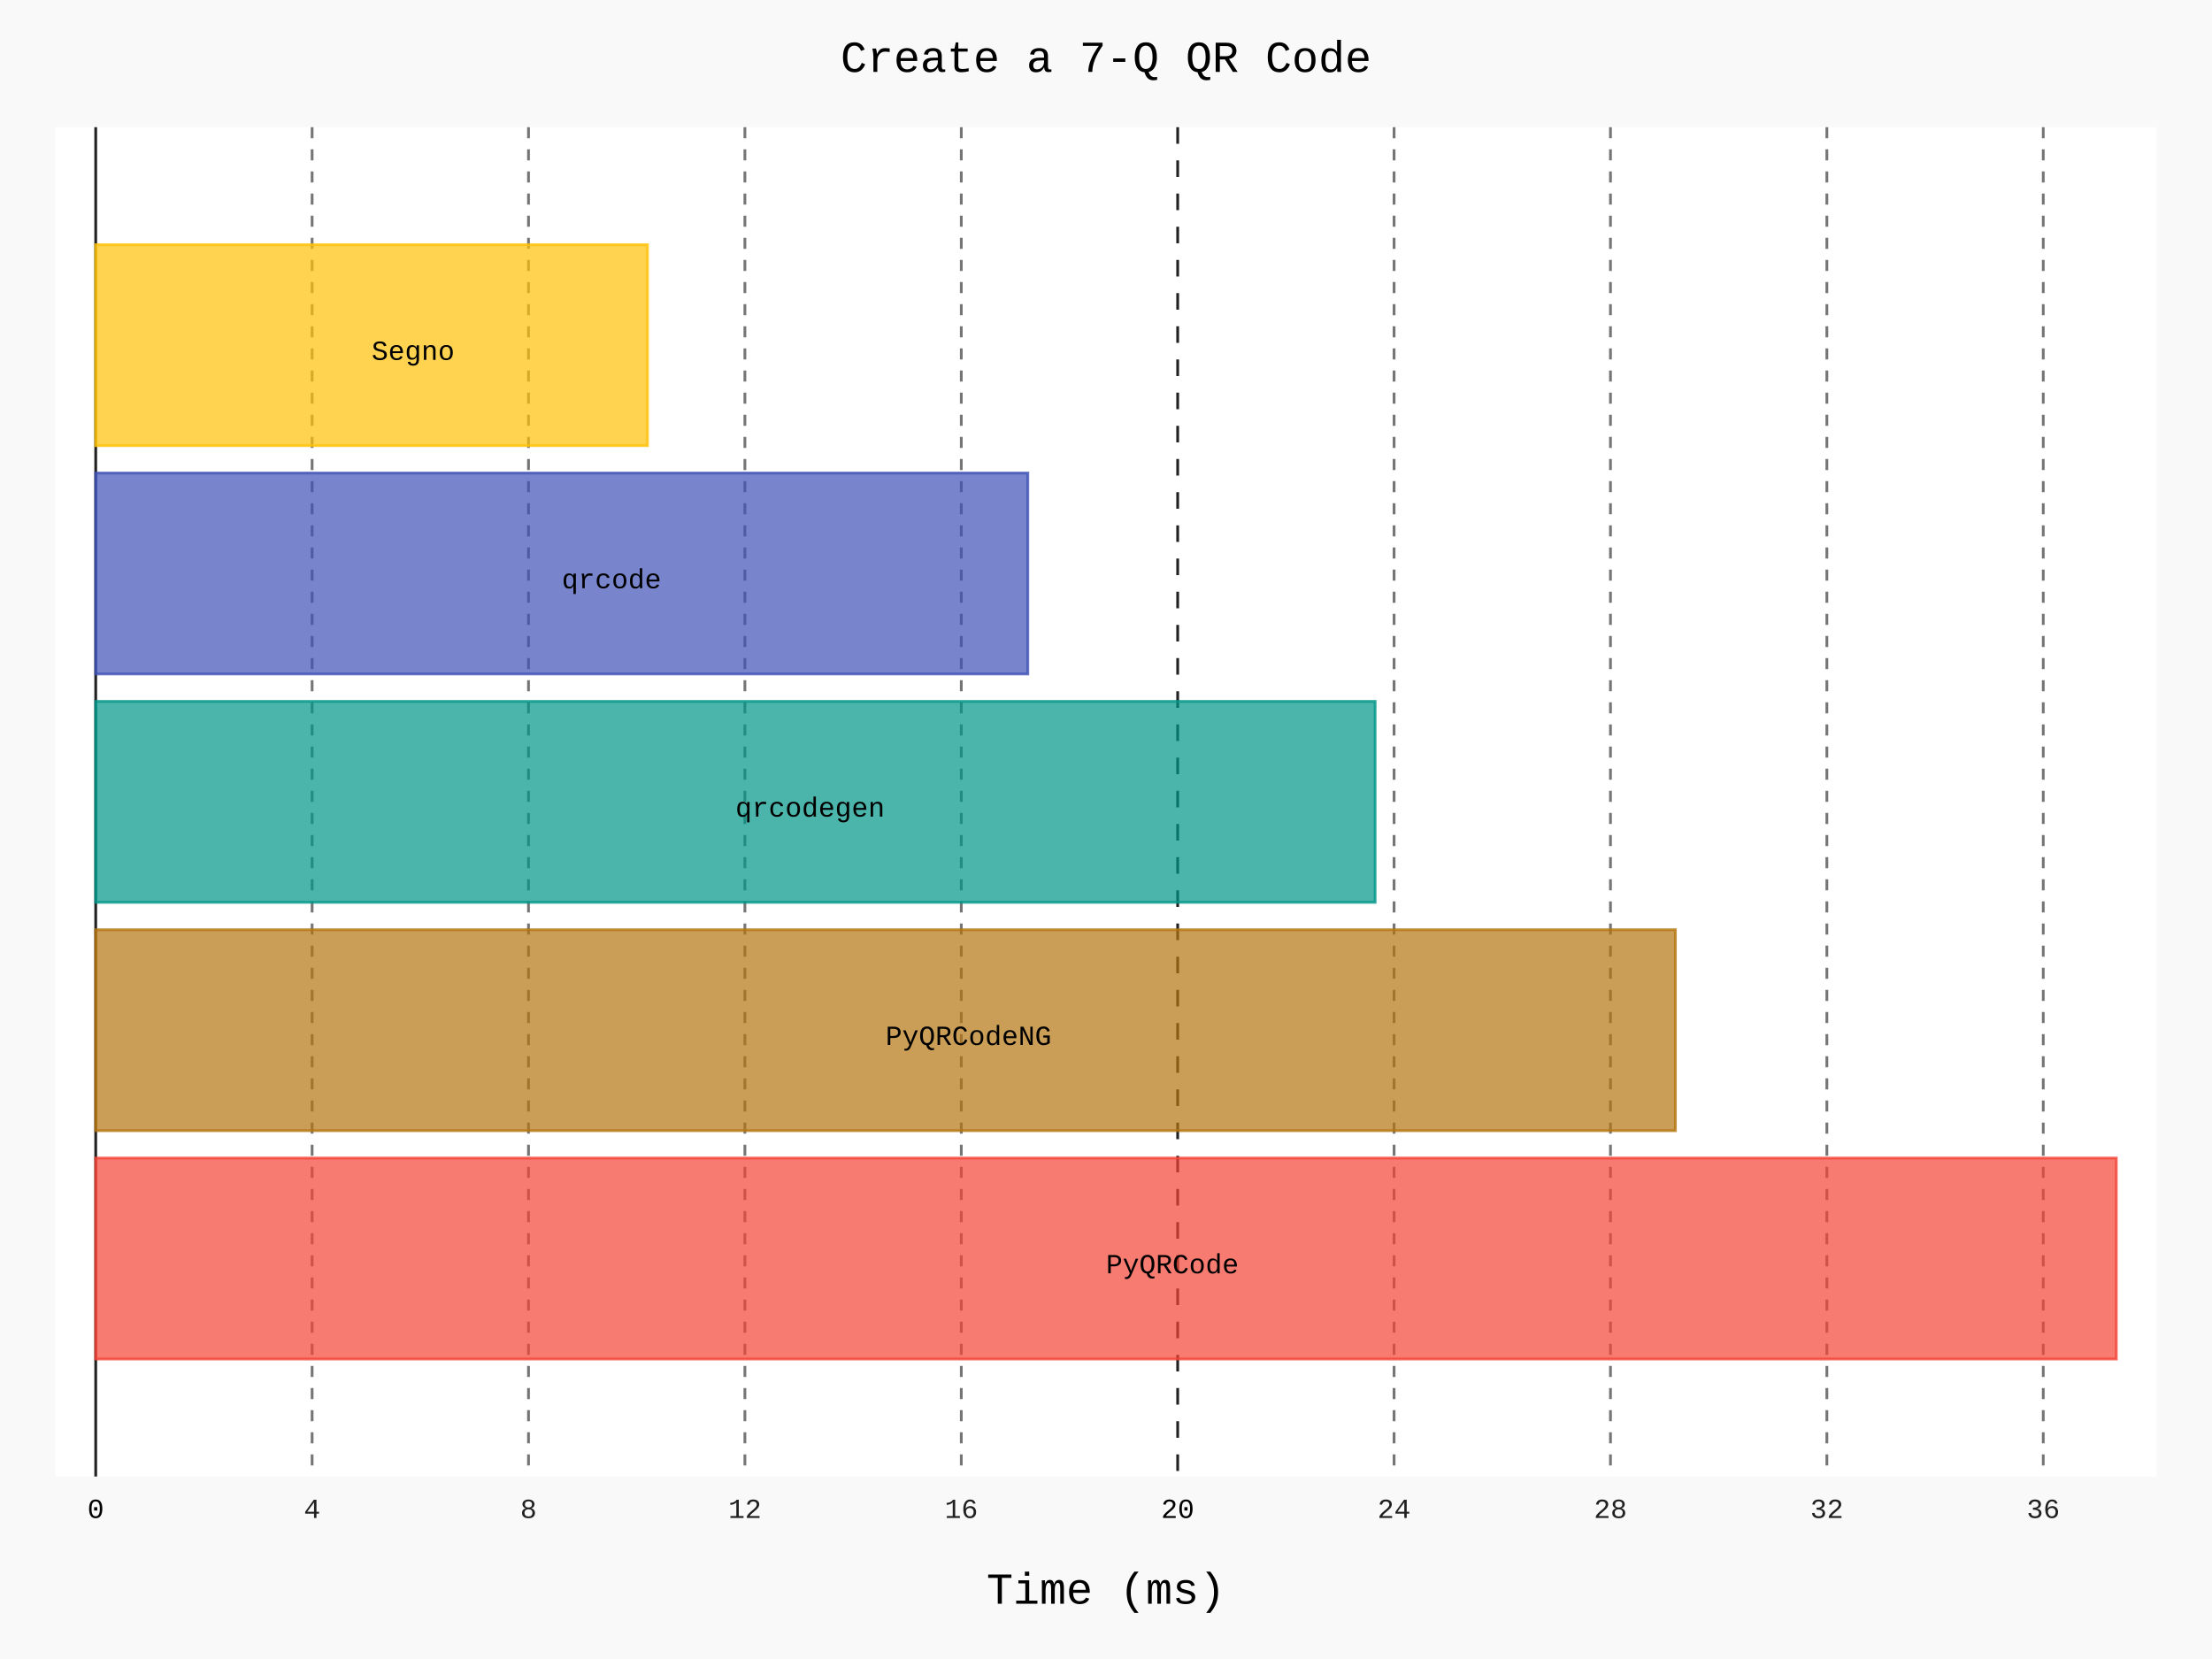
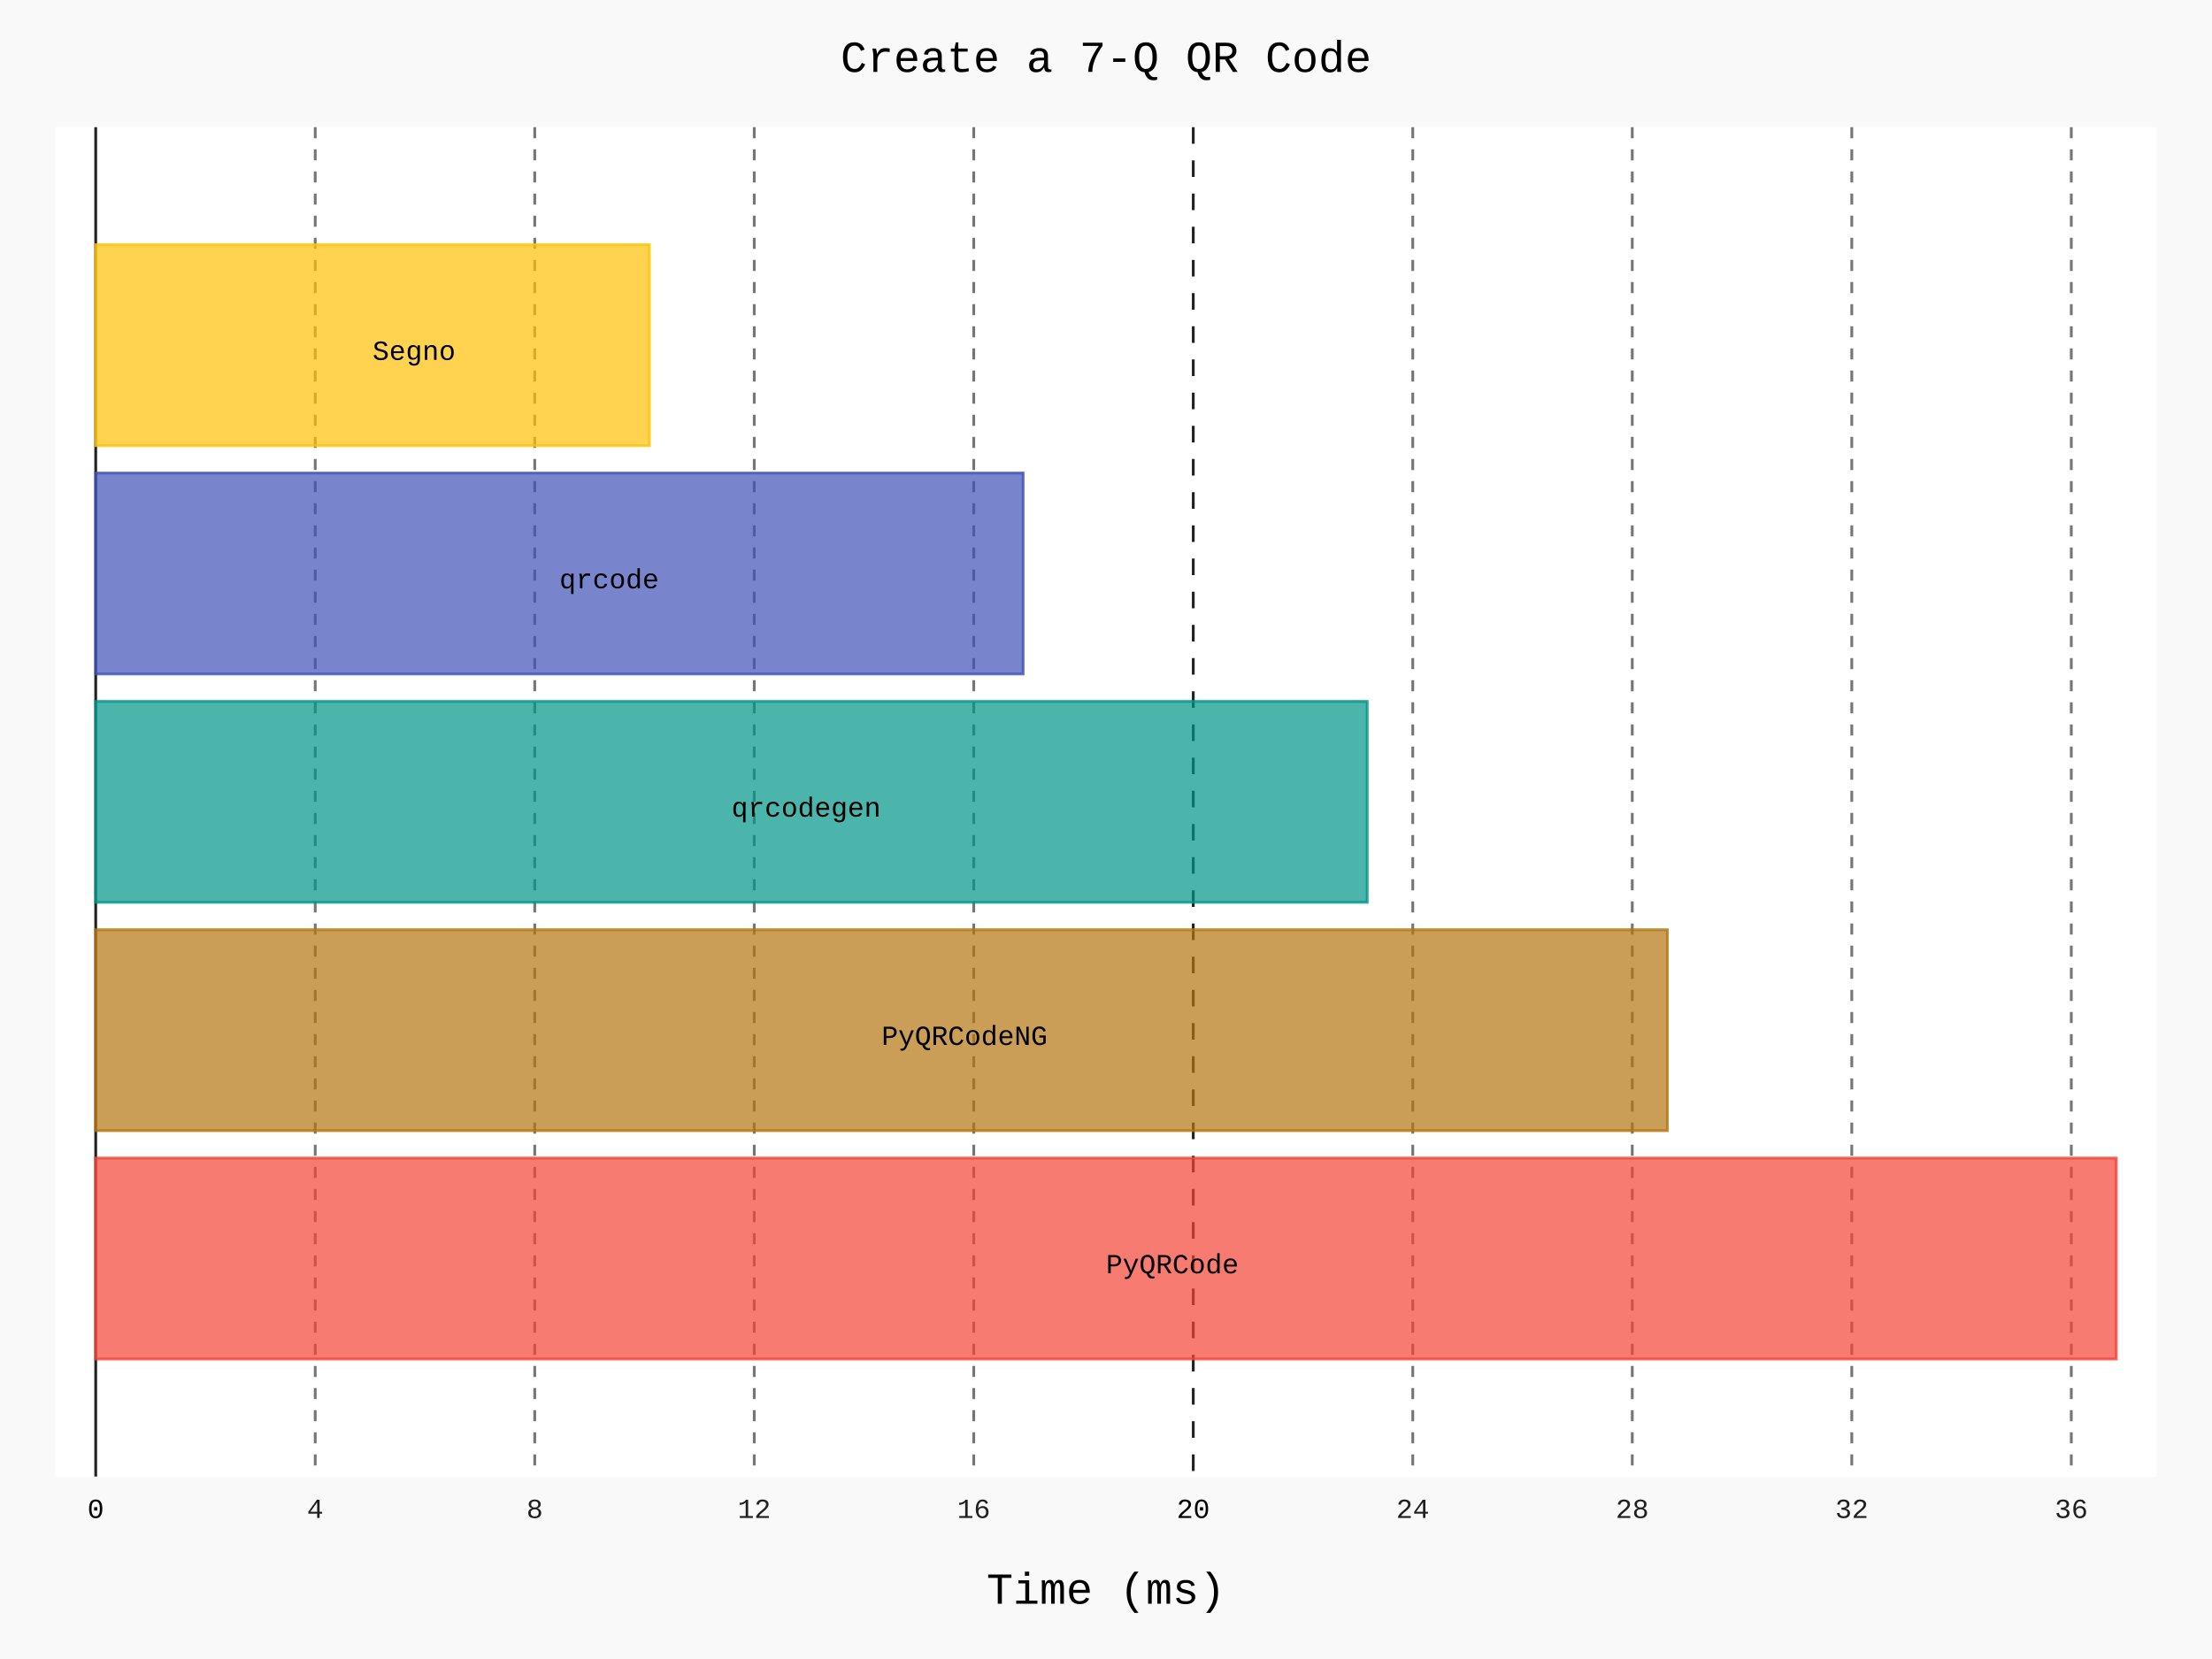
- <svg xmlns="http://www.w3.org/2000/svg" class="pygal-chart" id="chart-5e604ad8-8b01-4588-b2ed-e2b749a97ac7" viewBox="0 0 800 600">
+ <svg xmlns="http://www.w3.org/2000/svg" class="pygal-chart" id="chart-73b3c4d8-65e8-4f75-be88-a3415f2e8745" viewBox="0 0 800 600">
  <defs>
-     <style type="text/css">#chart-5e604ad8-8b01-4588-b2ed-e2b749a97ac7{-webkit-user-select:none;-webkit-font-smoothing:antialiased;font-family:Consolas,"Liberation Mono",Menlo,Courier,monospace}#chart-5e604ad8-8b01-4588-b2ed-e2b749a97ac7 .title{font-family:Consolas,"Liberation Mono",Menlo,Courier,monospace;font-size:16px}#chart-5e604ad8-8b01-4588-b2ed-e2b749a97ac7 .legends .legend text{font-family:Consolas,"Liberation Mono",Menlo,Courier,monospace;font-size:14px}#chart-5e604ad8-8b01-4588-b2ed-e2b749a97ac7 .axis text{font-family:Consolas,"Liberation Mono",Menlo,Courier,monospace;font-size:10px}#chart-5e604ad8-8b01-4588-b2ed-e2b749a97ac7 .axis text.major{font-family:Consolas,"Liberation Mono",Menlo,Courier,monospace;font-size:10px}#chart-5e604ad8-8b01-4588-b2ed-e2b749a97ac7 .text-overlay text.value{font-family:Consolas,"Liberation Mono",Menlo,Courier,monospace;font-size:16px}#chart-5e604ad8-8b01-4588-b2ed-e2b749a97ac7 .text-overlay text.label{font-family:Consolas,"Liberation Mono",Menlo,Courier,monospace;font-size:10px}#chart-5e604ad8-8b01-4588-b2ed-e2b749a97ac7 .tooltip{font-family:Consolas,"Liberation Mono",Menlo,Courier,monospace;font-size:14px}#chart-5e604ad8-8b01-4588-b2ed-e2b749a97ac7 text.no_data{font-family:Consolas,"Liberation Mono",Menlo,Courier,monospace;font-size:64px}
- #chart-5e604ad8-8b01-4588-b2ed-e2b749a97ac7{background-color:rgba(249,249,249,1)}#chart-5e604ad8-8b01-4588-b2ed-e2b749a97ac7 path,#chart-5e604ad8-8b01-4588-b2ed-e2b749a97ac7 line,#chart-5e604ad8-8b01-4588-b2ed-e2b749a97ac7 rect,#chart-5e604ad8-8b01-4588-b2ed-e2b749a97ac7 circle{-webkit-transition:150ms;-moz-transition:150ms;transition:150ms}#chart-5e604ad8-8b01-4588-b2ed-e2b749a97ac7 .graph &gt; .background{fill:rgba(249,249,249,1)}#chart-5e604ad8-8b01-4588-b2ed-e2b749a97ac7 .plot &gt; .background{fill:rgba(255,255,255,1)}#chart-5e604ad8-8b01-4588-b2ed-e2b749a97ac7 .graph{fill:rgba(0,0,0,.87)}#chart-5e604ad8-8b01-4588-b2ed-e2b749a97ac7 text.no_data{fill:rgba(0,0,0,1)}#chart-5e604ad8-8b01-4588-b2ed-e2b749a97ac7 .title{fill:rgba(0,0,0,1)}#chart-5e604ad8-8b01-4588-b2ed-e2b749a97ac7 .legends .legend text{fill:rgba(0,0,0,.87)}#chart-5e604ad8-8b01-4588-b2ed-e2b749a97ac7 .legends .legend:hover text{fill:rgba(0,0,0,1)}#chart-5e604ad8-8b01-4588-b2ed-e2b749a97ac7 .axis .line{stroke:rgba(0,0,0,1)}#chart-5e604ad8-8b01-4588-b2ed-e2b749a97ac7 .axis .guide.line{stroke:rgba(0,0,0,.54)}#chart-5e604ad8-8b01-4588-b2ed-e2b749a97ac7 .axis .major.line{stroke:rgba(0,0,0,.87)}#chart-5e604ad8-8b01-4588-b2ed-e2b749a97ac7 .axis text.major{fill:rgba(0,0,0,1)}#chart-5e604ad8-8b01-4588-b2ed-e2b749a97ac7 .axis.y .guides:hover .guide.line,#chart-5e604ad8-8b01-4588-b2ed-e2b749a97ac7 .line-graph .axis.x .guides:hover .guide.line,#chart-5e604ad8-8b01-4588-b2ed-e2b749a97ac7 .stackedline-graph .axis.x .guides:hover .guide.line,#chart-5e604ad8-8b01-4588-b2ed-e2b749a97ac7 .xy-graph .axis.x .guides:hover .guide.line{stroke:rgba(0,0,0,1)}#chart-5e604ad8-8b01-4588-b2ed-e2b749a97ac7 .axis .guides:hover text{fill:rgba(0,0,0,1)}#chart-5e604ad8-8b01-4588-b2ed-e2b749a97ac7 .reactive{fill-opacity:.7;stroke-opacity:.8}#chart-5e604ad8-8b01-4588-b2ed-e2b749a97ac7 .ci{stroke:rgba(0,0,0,.87)}#chart-5e604ad8-8b01-4588-b2ed-e2b749a97ac7 .reactive.active,#chart-5e604ad8-8b01-4588-b2ed-e2b749a97ac7 .active .reactive{fill-opacity:.8;stroke-opacity:.9;stroke-width:4}#chart-5e604ad8-8b01-4588-b2ed-e2b749a97ac7 .ci .reactive.active{stroke-width:1.5}#chart-5e604ad8-8b01-4588-b2ed-e2b749a97ac7 .series text{fill:rgba(0,0,0,1)}#chart-5e604ad8-8b01-4588-b2ed-e2b749a97ac7 .tooltip rect{fill:rgba(255,255,255,1);stroke:rgba(0,0,0,1);-webkit-transition:opacity 150ms;-moz-transition:opacity 150ms;transition:opacity 150ms}#chart-5e604ad8-8b01-4588-b2ed-e2b749a97ac7 .tooltip .label{fill:rgba(0,0,0,.87)}#chart-5e604ad8-8b01-4588-b2ed-e2b749a97ac7 .tooltip .label{fill:rgba(0,0,0,.87)}#chart-5e604ad8-8b01-4588-b2ed-e2b749a97ac7 .tooltip .legend{font-size:.8em;fill:rgba(0,0,0,.54)}#chart-5e604ad8-8b01-4588-b2ed-e2b749a97ac7 .tooltip .x_label{font-size:.6em;fill:rgba(0,0,0,1)}#chart-5e604ad8-8b01-4588-b2ed-e2b749a97ac7 .tooltip .xlink{font-size:.5em;text-decoration:underline}#chart-5e604ad8-8b01-4588-b2ed-e2b749a97ac7 .tooltip .value{font-size:1.5em}#chart-5e604ad8-8b01-4588-b2ed-e2b749a97ac7 .bound{font-size:.5em}#chart-5e604ad8-8b01-4588-b2ed-e2b749a97ac7 .max-value{font-size:.75em;fill:rgba(0,0,0,.54)}#chart-5e604ad8-8b01-4588-b2ed-e2b749a97ac7 .map-element{fill:rgba(255,255,255,1);stroke:rgba(0,0,0,.54) !important}#chart-5e604ad8-8b01-4588-b2ed-e2b749a97ac7 .map-element .reactive{fill-opacity:inherit;stroke-opacity:inherit}#chart-5e604ad8-8b01-4588-b2ed-e2b749a97ac7 .color-0,#chart-5e604ad8-8b01-4588-b2ed-e2b749a97ac7 .color-0 a:visited{stroke:#F44336;fill:#F44336}#chart-5e604ad8-8b01-4588-b2ed-e2b749a97ac7 .color-1,#chart-5e604ad8-8b01-4588-b2ed-e2b749a97ac7 .color-1 a:visited{stroke:#3F51B5;fill:#3F51B5}#chart-5e604ad8-8b01-4588-b2ed-e2b749a97ac7 .color-2,#chart-5e604ad8-8b01-4588-b2ed-e2b749a97ac7 .color-2 a:visited{stroke:#009688;fill:#009688}#chart-5e604ad8-8b01-4588-b2ed-e2b749a97ac7 .color-3,#chart-5e604ad8-8b01-4588-b2ed-e2b749a97ac7 .color-3 a:visited{stroke:#FFC107;fill:#FFC107}#chart-5e604ad8-8b01-4588-b2ed-e2b749a97ac7 .color-4,#chart-5e604ad8-8b01-4588-b2ed-e2b749a97ac7 .color-4 a:visited{stroke:#FF5722;fill:#FF5722}#chart-5e604ad8-8b01-4588-b2ed-e2b749a97ac7 .text-overlay .color-0 text{fill:black}#chart-5e604ad8-8b01-4588-b2ed-e2b749a97ac7 .text-overlay .color-1 text{fill:black}#chart-5e604ad8-8b01-4588-b2ed-e2b749a97ac7 .text-overlay .color-2 text{fill:black}#chart-5e604ad8-8b01-4588-b2ed-e2b749a97ac7 .text-overlay .color-3 text{fill:black}#chart-5e604ad8-8b01-4588-b2ed-e2b749a97ac7 .text-overlay .color-4 text{fill:black}
- #chart-5e604ad8-8b01-4588-b2ed-e2b749a97ac7 text.no_data{text-anchor:middle}#chart-5e604ad8-8b01-4588-b2ed-e2b749a97ac7 .guide.line{fill:none}#chart-5e604ad8-8b01-4588-b2ed-e2b749a97ac7 .centered{text-anchor:middle}#chart-5e604ad8-8b01-4588-b2ed-e2b749a97ac7 .title{text-anchor:middle}#chart-5e604ad8-8b01-4588-b2ed-e2b749a97ac7 .legends .legend text{fill-opacity:1}#chart-5e604ad8-8b01-4588-b2ed-e2b749a97ac7 .axis.x text{text-anchor:middle}#chart-5e604ad8-8b01-4588-b2ed-e2b749a97ac7 .axis.x:not(.web) text[transform]{text-anchor:start}#chart-5e604ad8-8b01-4588-b2ed-e2b749a97ac7 .axis.x:not(.web) text[transform].backwards{text-anchor:end}#chart-5e604ad8-8b01-4588-b2ed-e2b749a97ac7 .axis.y text{text-anchor:end}#chart-5e604ad8-8b01-4588-b2ed-e2b749a97ac7 .axis.y text[transform].backwards{text-anchor:start}#chart-5e604ad8-8b01-4588-b2ed-e2b749a97ac7 .axis.y2 text{text-anchor:start}#chart-5e604ad8-8b01-4588-b2ed-e2b749a97ac7 .axis.y2 text[transform].backwards{text-anchor:end}#chart-5e604ad8-8b01-4588-b2ed-e2b749a97ac7 .axis .guide.line{stroke-dasharray:4,4}#chart-5e604ad8-8b01-4588-b2ed-e2b749a97ac7 .axis .major.guide.line{stroke-dasharray:6,6}#chart-5e604ad8-8b01-4588-b2ed-e2b749a97ac7 .horizontal .axis.y .guide.line,#chart-5e604ad8-8b01-4588-b2ed-e2b749a97ac7 .horizontal .axis.y2 .guide.line,#chart-5e604ad8-8b01-4588-b2ed-e2b749a97ac7 .vertical .axis.x .guide.line{opacity:0}#chart-5e604ad8-8b01-4588-b2ed-e2b749a97ac7 .horizontal .axis.always_show .guide.line,#chart-5e604ad8-8b01-4588-b2ed-e2b749a97ac7 .vertical .axis.always_show .guide.line{opacity:1 !important}#chart-5e604ad8-8b01-4588-b2ed-e2b749a97ac7 .axis.y .guides:hover .guide.line,#chart-5e604ad8-8b01-4588-b2ed-e2b749a97ac7 .axis.y2 .guides:hover .guide.line,#chart-5e604ad8-8b01-4588-b2ed-e2b749a97ac7 .axis.x .guides:hover .guide.line{opacity:1}#chart-5e604ad8-8b01-4588-b2ed-e2b749a97ac7 .axis .guides:hover text{opacity:1}#chart-5e604ad8-8b01-4588-b2ed-e2b749a97ac7 .nofill{fill:none}#chart-5e604ad8-8b01-4588-b2ed-e2b749a97ac7 .subtle-fill{fill-opacity:.2}#chart-5e604ad8-8b01-4588-b2ed-e2b749a97ac7 .dot{stroke-width:1px;fill-opacity:1}#chart-5e604ad8-8b01-4588-b2ed-e2b749a97ac7 .dot.active{stroke-width:5px}#chart-5e604ad8-8b01-4588-b2ed-e2b749a97ac7 .dot.negative{fill:transparent}#chart-5e604ad8-8b01-4588-b2ed-e2b749a97ac7 text,#chart-5e604ad8-8b01-4588-b2ed-e2b749a97ac7 tspan{stroke:none !important}#chart-5e604ad8-8b01-4588-b2ed-e2b749a97ac7 .series text.active{opacity:1}#chart-5e604ad8-8b01-4588-b2ed-e2b749a97ac7 .tooltip rect{fill-opacity:.95;stroke-width:.5}#chart-5e604ad8-8b01-4588-b2ed-e2b749a97ac7 .tooltip text{fill-opacity:1}#chart-5e604ad8-8b01-4588-b2ed-e2b749a97ac7 .showable{visibility:hidden}#chart-5e604ad8-8b01-4588-b2ed-e2b749a97ac7 .showable.shown{visibility:visible}#chart-5e604ad8-8b01-4588-b2ed-e2b749a97ac7 .gauge-background{fill:rgba(229,229,229,1);stroke:none}#chart-5e604ad8-8b01-4588-b2ed-e2b749a97ac7 .bg-lines{stroke:rgba(249,249,249,1);stroke-width:2px}</style>
+     <style type="text/css">#chart-73b3c4d8-65e8-4f75-be88-a3415f2e8745{-webkit-user-select:none;-webkit-font-smoothing:antialiased;font-family:Consolas,"Liberation Mono",Menlo,Courier,monospace}#chart-73b3c4d8-65e8-4f75-be88-a3415f2e8745 .title{font-family:Consolas,"Liberation Mono",Menlo,Courier,monospace;font-size:16px}#chart-73b3c4d8-65e8-4f75-be88-a3415f2e8745 .legends .legend text{font-family:Consolas,"Liberation Mono",Menlo,Courier,monospace;font-size:14px}#chart-73b3c4d8-65e8-4f75-be88-a3415f2e8745 .axis text{font-family:Consolas,"Liberation Mono",Menlo,Courier,monospace;font-size:10px}#chart-73b3c4d8-65e8-4f75-be88-a3415f2e8745 .axis text.major{font-family:Consolas,"Liberation Mono",Menlo,Courier,monospace;font-size:10px}#chart-73b3c4d8-65e8-4f75-be88-a3415f2e8745 .text-overlay text.value{font-family:Consolas,"Liberation Mono",Menlo,Courier,monospace;font-size:16px}#chart-73b3c4d8-65e8-4f75-be88-a3415f2e8745 .text-overlay text.label{font-family:Consolas,"Liberation Mono",Menlo,Courier,monospace;font-size:10px}#chart-73b3c4d8-65e8-4f75-be88-a3415f2e8745 .tooltip{font-family:Consolas,"Liberation Mono",Menlo,Courier,monospace;font-size:14px}#chart-73b3c4d8-65e8-4f75-be88-a3415f2e8745 text.no_data{font-family:Consolas,"Liberation Mono",Menlo,Courier,monospace;font-size:64px}
+ #chart-73b3c4d8-65e8-4f75-be88-a3415f2e8745{background-color:rgba(249,249,249,1)}#chart-73b3c4d8-65e8-4f75-be88-a3415f2e8745 path,#chart-73b3c4d8-65e8-4f75-be88-a3415f2e8745 line,#chart-73b3c4d8-65e8-4f75-be88-a3415f2e8745 rect,#chart-73b3c4d8-65e8-4f75-be88-a3415f2e8745 circle{-webkit-transition:150ms;-moz-transition:150ms;transition:150ms}#chart-73b3c4d8-65e8-4f75-be88-a3415f2e8745 .graph &gt; .background{fill:rgba(249,249,249,1)}#chart-73b3c4d8-65e8-4f75-be88-a3415f2e8745 .plot &gt; .background{fill:rgba(255,255,255,1)}#chart-73b3c4d8-65e8-4f75-be88-a3415f2e8745 .graph{fill:rgba(0,0,0,.87)}#chart-73b3c4d8-65e8-4f75-be88-a3415f2e8745 text.no_data{fill:rgba(0,0,0,1)}#chart-73b3c4d8-65e8-4f75-be88-a3415f2e8745 .title{fill:rgba(0,0,0,1)}#chart-73b3c4d8-65e8-4f75-be88-a3415f2e8745 .legends .legend text{fill:rgba(0,0,0,.87)}#chart-73b3c4d8-65e8-4f75-be88-a3415f2e8745 .legends .legend:hover text{fill:rgba(0,0,0,1)}#chart-73b3c4d8-65e8-4f75-be88-a3415f2e8745 .axis .line{stroke:rgba(0,0,0,1)}#chart-73b3c4d8-65e8-4f75-be88-a3415f2e8745 .axis .guide.line{stroke:rgba(0,0,0,.54)}#chart-73b3c4d8-65e8-4f75-be88-a3415f2e8745 .axis .major.line{stroke:rgba(0,0,0,.87)}#chart-73b3c4d8-65e8-4f75-be88-a3415f2e8745 .axis text.major{fill:rgba(0,0,0,1)}#chart-73b3c4d8-65e8-4f75-be88-a3415f2e8745 .axis.y .guides:hover .guide.line,#chart-73b3c4d8-65e8-4f75-be88-a3415f2e8745 .line-graph .axis.x .guides:hover .guide.line,#chart-73b3c4d8-65e8-4f75-be88-a3415f2e8745 .stackedline-graph .axis.x .guides:hover .guide.line,#chart-73b3c4d8-65e8-4f75-be88-a3415f2e8745 .xy-graph .axis.x .guides:hover .guide.line{stroke:rgba(0,0,0,1)}#chart-73b3c4d8-65e8-4f75-be88-a3415f2e8745 .axis .guides:hover text{fill:rgba(0,0,0,1)}#chart-73b3c4d8-65e8-4f75-be88-a3415f2e8745 .reactive{fill-opacity:.7;stroke-opacity:.8}#chart-73b3c4d8-65e8-4f75-be88-a3415f2e8745 .ci{stroke:rgba(0,0,0,.87)}#chart-73b3c4d8-65e8-4f75-be88-a3415f2e8745 .reactive.active,#chart-73b3c4d8-65e8-4f75-be88-a3415f2e8745 .active .reactive{fill-opacity:.8;stroke-opacity:.9;stroke-width:4}#chart-73b3c4d8-65e8-4f75-be88-a3415f2e8745 .ci .reactive.active{stroke-width:1.5}#chart-73b3c4d8-65e8-4f75-be88-a3415f2e8745 .series text{fill:rgba(0,0,0,1)}#chart-73b3c4d8-65e8-4f75-be88-a3415f2e8745 .tooltip rect{fill:rgba(255,255,255,1);stroke:rgba(0,0,0,1);-webkit-transition:opacity 150ms;-moz-transition:opacity 150ms;transition:opacity 150ms}#chart-73b3c4d8-65e8-4f75-be88-a3415f2e8745 .tooltip .label{fill:rgba(0,0,0,.87)}#chart-73b3c4d8-65e8-4f75-be88-a3415f2e8745 .tooltip .label{fill:rgba(0,0,0,.87)}#chart-73b3c4d8-65e8-4f75-be88-a3415f2e8745 .tooltip .legend{font-size:.8em;fill:rgba(0,0,0,.54)}#chart-73b3c4d8-65e8-4f75-be88-a3415f2e8745 .tooltip .x_label{font-size:.6em;fill:rgba(0,0,0,1)}#chart-73b3c4d8-65e8-4f75-be88-a3415f2e8745 .tooltip .xlink{font-size:.5em;text-decoration:underline}#chart-73b3c4d8-65e8-4f75-be88-a3415f2e8745 .tooltip .value{font-size:1.5em}#chart-73b3c4d8-65e8-4f75-be88-a3415f2e8745 .bound{font-size:.5em}#chart-73b3c4d8-65e8-4f75-be88-a3415f2e8745 .max-value{font-size:.75em;fill:rgba(0,0,0,.54)}#chart-73b3c4d8-65e8-4f75-be88-a3415f2e8745 .map-element{fill:rgba(255,255,255,1);stroke:rgba(0,0,0,.54) !important}#chart-73b3c4d8-65e8-4f75-be88-a3415f2e8745 .map-element .reactive{fill-opacity:inherit;stroke-opacity:inherit}#chart-73b3c4d8-65e8-4f75-be88-a3415f2e8745 .color-0,#chart-73b3c4d8-65e8-4f75-be88-a3415f2e8745 .color-0 a:visited{stroke:#F44336;fill:#F44336}#chart-73b3c4d8-65e8-4f75-be88-a3415f2e8745 .color-1,#chart-73b3c4d8-65e8-4f75-be88-a3415f2e8745 .color-1 a:visited{stroke:#3F51B5;fill:#3F51B5}#chart-73b3c4d8-65e8-4f75-be88-a3415f2e8745 .color-2,#chart-73b3c4d8-65e8-4f75-be88-a3415f2e8745 .color-2 a:visited{stroke:#009688;fill:#009688}#chart-73b3c4d8-65e8-4f75-be88-a3415f2e8745 .color-3,#chart-73b3c4d8-65e8-4f75-be88-a3415f2e8745 .color-3 a:visited{stroke:#FFC107;fill:#FFC107}#chart-73b3c4d8-65e8-4f75-be88-a3415f2e8745 .color-4,#chart-73b3c4d8-65e8-4f75-be88-a3415f2e8745 .color-4 a:visited{stroke:#FF5722;fill:#FF5722}#chart-73b3c4d8-65e8-4f75-be88-a3415f2e8745 .text-overlay .color-0 text{fill:black}#chart-73b3c4d8-65e8-4f75-be88-a3415f2e8745 .text-overlay .color-1 text{fill:black}#chart-73b3c4d8-65e8-4f75-be88-a3415f2e8745 .text-overlay .color-2 text{fill:black}#chart-73b3c4d8-65e8-4f75-be88-a3415f2e8745 .text-overlay .color-3 text{fill:black}#chart-73b3c4d8-65e8-4f75-be88-a3415f2e8745 .text-overlay .color-4 text{fill:black}
+ #chart-73b3c4d8-65e8-4f75-be88-a3415f2e8745 text.no_data{text-anchor:middle}#chart-73b3c4d8-65e8-4f75-be88-a3415f2e8745 .guide.line{fill:none}#chart-73b3c4d8-65e8-4f75-be88-a3415f2e8745 .centered{text-anchor:middle}#chart-73b3c4d8-65e8-4f75-be88-a3415f2e8745 .title{text-anchor:middle}#chart-73b3c4d8-65e8-4f75-be88-a3415f2e8745 .legends .legend text{fill-opacity:1}#chart-73b3c4d8-65e8-4f75-be88-a3415f2e8745 .axis.x text{text-anchor:middle}#chart-73b3c4d8-65e8-4f75-be88-a3415f2e8745 .axis.x:not(.web) text[transform]{text-anchor:start}#chart-73b3c4d8-65e8-4f75-be88-a3415f2e8745 .axis.x:not(.web) text[transform].backwards{text-anchor:end}#chart-73b3c4d8-65e8-4f75-be88-a3415f2e8745 .axis.y text{text-anchor:end}#chart-73b3c4d8-65e8-4f75-be88-a3415f2e8745 .axis.y text[transform].backwards{text-anchor:start}#chart-73b3c4d8-65e8-4f75-be88-a3415f2e8745 .axis.y2 text{text-anchor:start}#chart-73b3c4d8-65e8-4f75-be88-a3415f2e8745 .axis.y2 text[transform].backwards{text-anchor:end}#chart-73b3c4d8-65e8-4f75-be88-a3415f2e8745 .axis .guide.line{stroke-dasharray:4,4}#chart-73b3c4d8-65e8-4f75-be88-a3415f2e8745 .axis .major.guide.line{stroke-dasharray:6,6}#chart-73b3c4d8-65e8-4f75-be88-a3415f2e8745 .horizontal .axis.y .guide.line,#chart-73b3c4d8-65e8-4f75-be88-a3415f2e8745 .horizontal .axis.y2 .guide.line,#chart-73b3c4d8-65e8-4f75-be88-a3415f2e8745 .vertical .axis.x .guide.line{opacity:0}#chart-73b3c4d8-65e8-4f75-be88-a3415f2e8745 .horizontal .axis.always_show .guide.line,#chart-73b3c4d8-65e8-4f75-be88-a3415f2e8745 .vertical .axis.always_show .guide.line{opacity:1 !important}#chart-73b3c4d8-65e8-4f75-be88-a3415f2e8745 .axis.y .guides:hover .guide.line,#chart-73b3c4d8-65e8-4f75-be88-a3415f2e8745 .axis.y2 .guides:hover .guide.line,#chart-73b3c4d8-65e8-4f75-be88-a3415f2e8745 .axis.x .guides:hover .guide.line{opacity:1}#chart-73b3c4d8-65e8-4f75-be88-a3415f2e8745 .axis .guides:hover text{opacity:1}#chart-73b3c4d8-65e8-4f75-be88-a3415f2e8745 .nofill{fill:none}#chart-73b3c4d8-65e8-4f75-be88-a3415f2e8745 .subtle-fill{fill-opacity:.2}#chart-73b3c4d8-65e8-4f75-be88-a3415f2e8745 .dot{stroke-width:1px;fill-opacity:1}#chart-73b3c4d8-65e8-4f75-be88-a3415f2e8745 .dot.active{stroke-width:5px}#chart-73b3c4d8-65e8-4f75-be88-a3415f2e8745 .dot.negative{fill:transparent}#chart-73b3c4d8-65e8-4f75-be88-a3415f2e8745 text,#chart-73b3c4d8-65e8-4f75-be88-a3415f2e8745 tspan{stroke:none !important}#chart-73b3c4d8-65e8-4f75-be88-a3415f2e8745 .series text.active{opacity:1}#chart-73b3c4d8-65e8-4f75-be88-a3415f2e8745 .tooltip rect{fill-opacity:.95;stroke-width:.5}#chart-73b3c4d8-65e8-4f75-be88-a3415f2e8745 .tooltip text{fill-opacity:1}#chart-73b3c4d8-65e8-4f75-be88-a3415f2e8745 .showable{visibility:hidden}#chart-73b3c4d8-65e8-4f75-be88-a3415f2e8745 .showable.shown{visibility:visible}#chart-73b3c4d8-65e8-4f75-be88-a3415f2e8745 .gauge-background{fill:rgba(229,229,229,1);stroke:none}#chart-73b3c4d8-65e8-4f75-be88-a3415f2e8745 .bg-lines{stroke:rgba(249,249,249,1);stroke-width:2px}</style>
  </defs>
  <g class="graph horizontalbar-graph horizontal">
    <rect class="background" height="600" width="800" x="0" y="0" />
    <g class="plot" transform="translate(20, 46)">
      <rect class="background" height="488" width="760" x="0" y="0" />
      <g class="axis x always_show">
        <g class="guides">
          <path class="axis major line" d="M14.615 0 v488" />
          <text class="major" x="14.615" y="503.0">0</text>
        </g>
        <g class="guides">
-           <path class="guide line" d="M92.877 0 v488" />
-           <text class="" x="92.877" y="503.0">4</text>
+           <path class="guide line" d="M94.004 0 v488" />
+           <text class="" x="94.004" y="503.0">4</text>
        </g>
        <g class="guides">
-           <path class="guide line" d="M171.139 0 v488" />
-           <text class="" x="171.139" y="503.0">8</text>
+           <path class="guide line" d="M173.392 0 v488" />
+           <text class="" x="173.392" y="503.0">8</text>
        </g>
        <g class="guides">
-           <path class="guide line" d="M249.401 0 v488" />
-           <text class="" x="249.401" y="503.0">12</text>
+           <path class="guide line" d="M252.78 0 v488" />
+           <text class="" x="252.78" y="503.0">12</text>
        </g>
        <g class="guides">
-           <path class="guide line" d="M327.662 0 v488" />
-           <text class="" x="327.662" y="503.0">16</text>
+           <path class="guide line" d="M332.169 0 v488" />
+           <text class="" x="332.169" y="503.0">16</text>
        </g>
        <g class="guides">
-           <path class="major guide line" d="M405.924 0 v488" />
-           <text class="major" x="405.924" y="503.0">20</text>
+           <path class="major guide line" d="M411.557 0 v488" />
+           <text class="major" x="411.557" y="503.0">20</text>
        </g>
        <g class="guides">
-           <path class="guide line" d="M484.186 0 v488" />
-           <text class="" x="484.186" y="503.0">24</text>
+           <path class="guide line" d="M490.945 0 v488" />
+           <text class="" x="490.945" y="503.0">24</text>
        </g>
        <g class="guides">
-           <path class="guide line" d="M562.448 0 v488" />
-           <text class="" x="562.448" y="503.0">28</text>
+           <path class="guide line" d="M570.333 0 v488" />
+           <text class="" x="570.333" y="503.0">28</text>
        </g>
        <g class="guides">
-           <path class="guide line" d="M640.71 0 v488" />
-           <text class="" x="640.71" y="503.0">32</text>
+           <path class="guide line" d="M649.722 0 v488" />
+           <text class="" x="649.722" y="503.0">32</text>
        </g>
        <g class="guides">
-           <path class="guide line" d="M718.971 0 v488" />
-           <text class="" x="718.971" y="503.0">36</text>
+           <path class="guide line" d="M729.11 0 v488" />
+           <text class="" x="729.11" y="503.0">36</text>
        </g>
      </g>
      <g class="series serie-4 color-4">
        <g class="bars">
          <g class="bar" style="fill: #F44336; stroke: #F44336">
            <rect class="rect reactive tooltip-trigger" height="72.674" rx="0" ry="0" width="730.769" x="14.615" y="372.832" />
          </g>
        </g>
      </g>
      <g class="series serie-3 color-3">
        <g class="bars">
          <g class="bar" style="fill: #b4750f; stroke: #b4750f">
-             <rect class="rect reactive tooltip-trigger" height="72.674" rx="0" ry="0" width="571.311" x="14.615" y="290.247" />
+             <rect class="rect reactive tooltip-trigger" height="72.674" rx="0" ry="0" width="568.42" x="14.615" y="290.247" />
          </g>
        </g>
      </g>
      <g class="series serie-2 color-2">
        <g class="bars">
          <g class="bar" style="fill: #009688; stroke: #009688">
-             <rect class="rect reactive tooltip-trigger" height="72.674" rx="0" ry="0" width="462.723" x="14.615" y="207.663" />
+             <rect class="rect reactive tooltip-trigger" height="72.674" rx="0" ry="0" width="459.857" x="14.615" y="207.663" />
          </g>
        </g>
      </g>
      <g class="series serie-1 color-1">
        <g class="bars">
          <g class="bar" style="fill: #3F51B5; stroke: #3F51B5">
-             <rect class="rect reactive tooltip-trigger" height="72.674" rx="0" ry="0" width="337.113" x="14.615" y="125.078" />
+             <rect class="rect reactive tooltip-trigger" height="72.674" rx="0" ry="0" width="335.416" x="14.615" y="125.078" />
          </g>
        </g>
      </g>
      <g class="series serie-0 color-0">
        <g class="bars">
          <g class="bar" style="fill: #FFC107; stroke: #FFC107">
-             <rect class="rect reactive tooltip-trigger" height="72.674" rx="0" ry="0" width="199.568" x="14.615" y="42.494" />
+             <rect class="rect reactive tooltip-trigger" height="72.674" rx="0" ry="0" width="200.257" x="14.615" y="42.494" />
          </g>
        </g>
      </g>
    </g>
    <g class="titles">
      <text class="title plot_title" x="400.0" y="26">Create a 7-Q QR Code</text>
      <text class="title" x="400.0" y="580">Time (ms)</text>
    </g>
    <g class="plot overlay" transform="translate(20, 46)">
      <g class="series serie-4 color-4" />
      <g class="series serie-3 color-3" />
      <g class="series serie-2 color-2" />
      <g class="series serie-1 color-1" />
      <g class="series serie-0 color-0" />
    </g>
    <g class="plot text-overlay" transform="translate(20, 46)">
      <g class="series serie-4 color-4">
-         <text class="label" x="380.0" y="414.503">PyQRCode</text>
+         <text class="label" x="380" y="414.503">PyQRCode</text>
      </g>
      <g class="series serie-3 color-3">
-         <text class="label" x="300.271" y="331.918">PyQRCodeNG</text>
+         <text class="label" x="298.825" y="331.918">PyQRCodeNG</text>
      </g>
      <g class="series serie-2 color-2">
-         <text class="label" x="245.977" y="249.333">qrcodegen</text>
+         <text class="label" x="244.544" y="249.333">qrcodegen</text>
      </g>
      <g class="series serie-1 color-1">
-         <text class="label" x="183.172" y="166.749">qrcode</text>
+         <text class="label" x="182.323" y="166.749">qrcode</text>
      </g>
      <g class="series serie-0 color-0">
-         <text class="label" x="114.399" y="84.164">Segno</text>
+         <text class="label" x="114.744" y="84.164">Segno</text>
      </g>
    </g>
    <g class="plot tooltip-overlay" transform="translate(20, 46)">
      <g class="tooltip" style="opacity: 0" transform="translate(0 0)">
        <rect class="tooltip-box" height="0" rx="0" ry="0" width="0" />
        <g class="text" />
      </g>
    </g>
  </g>
</svg>
